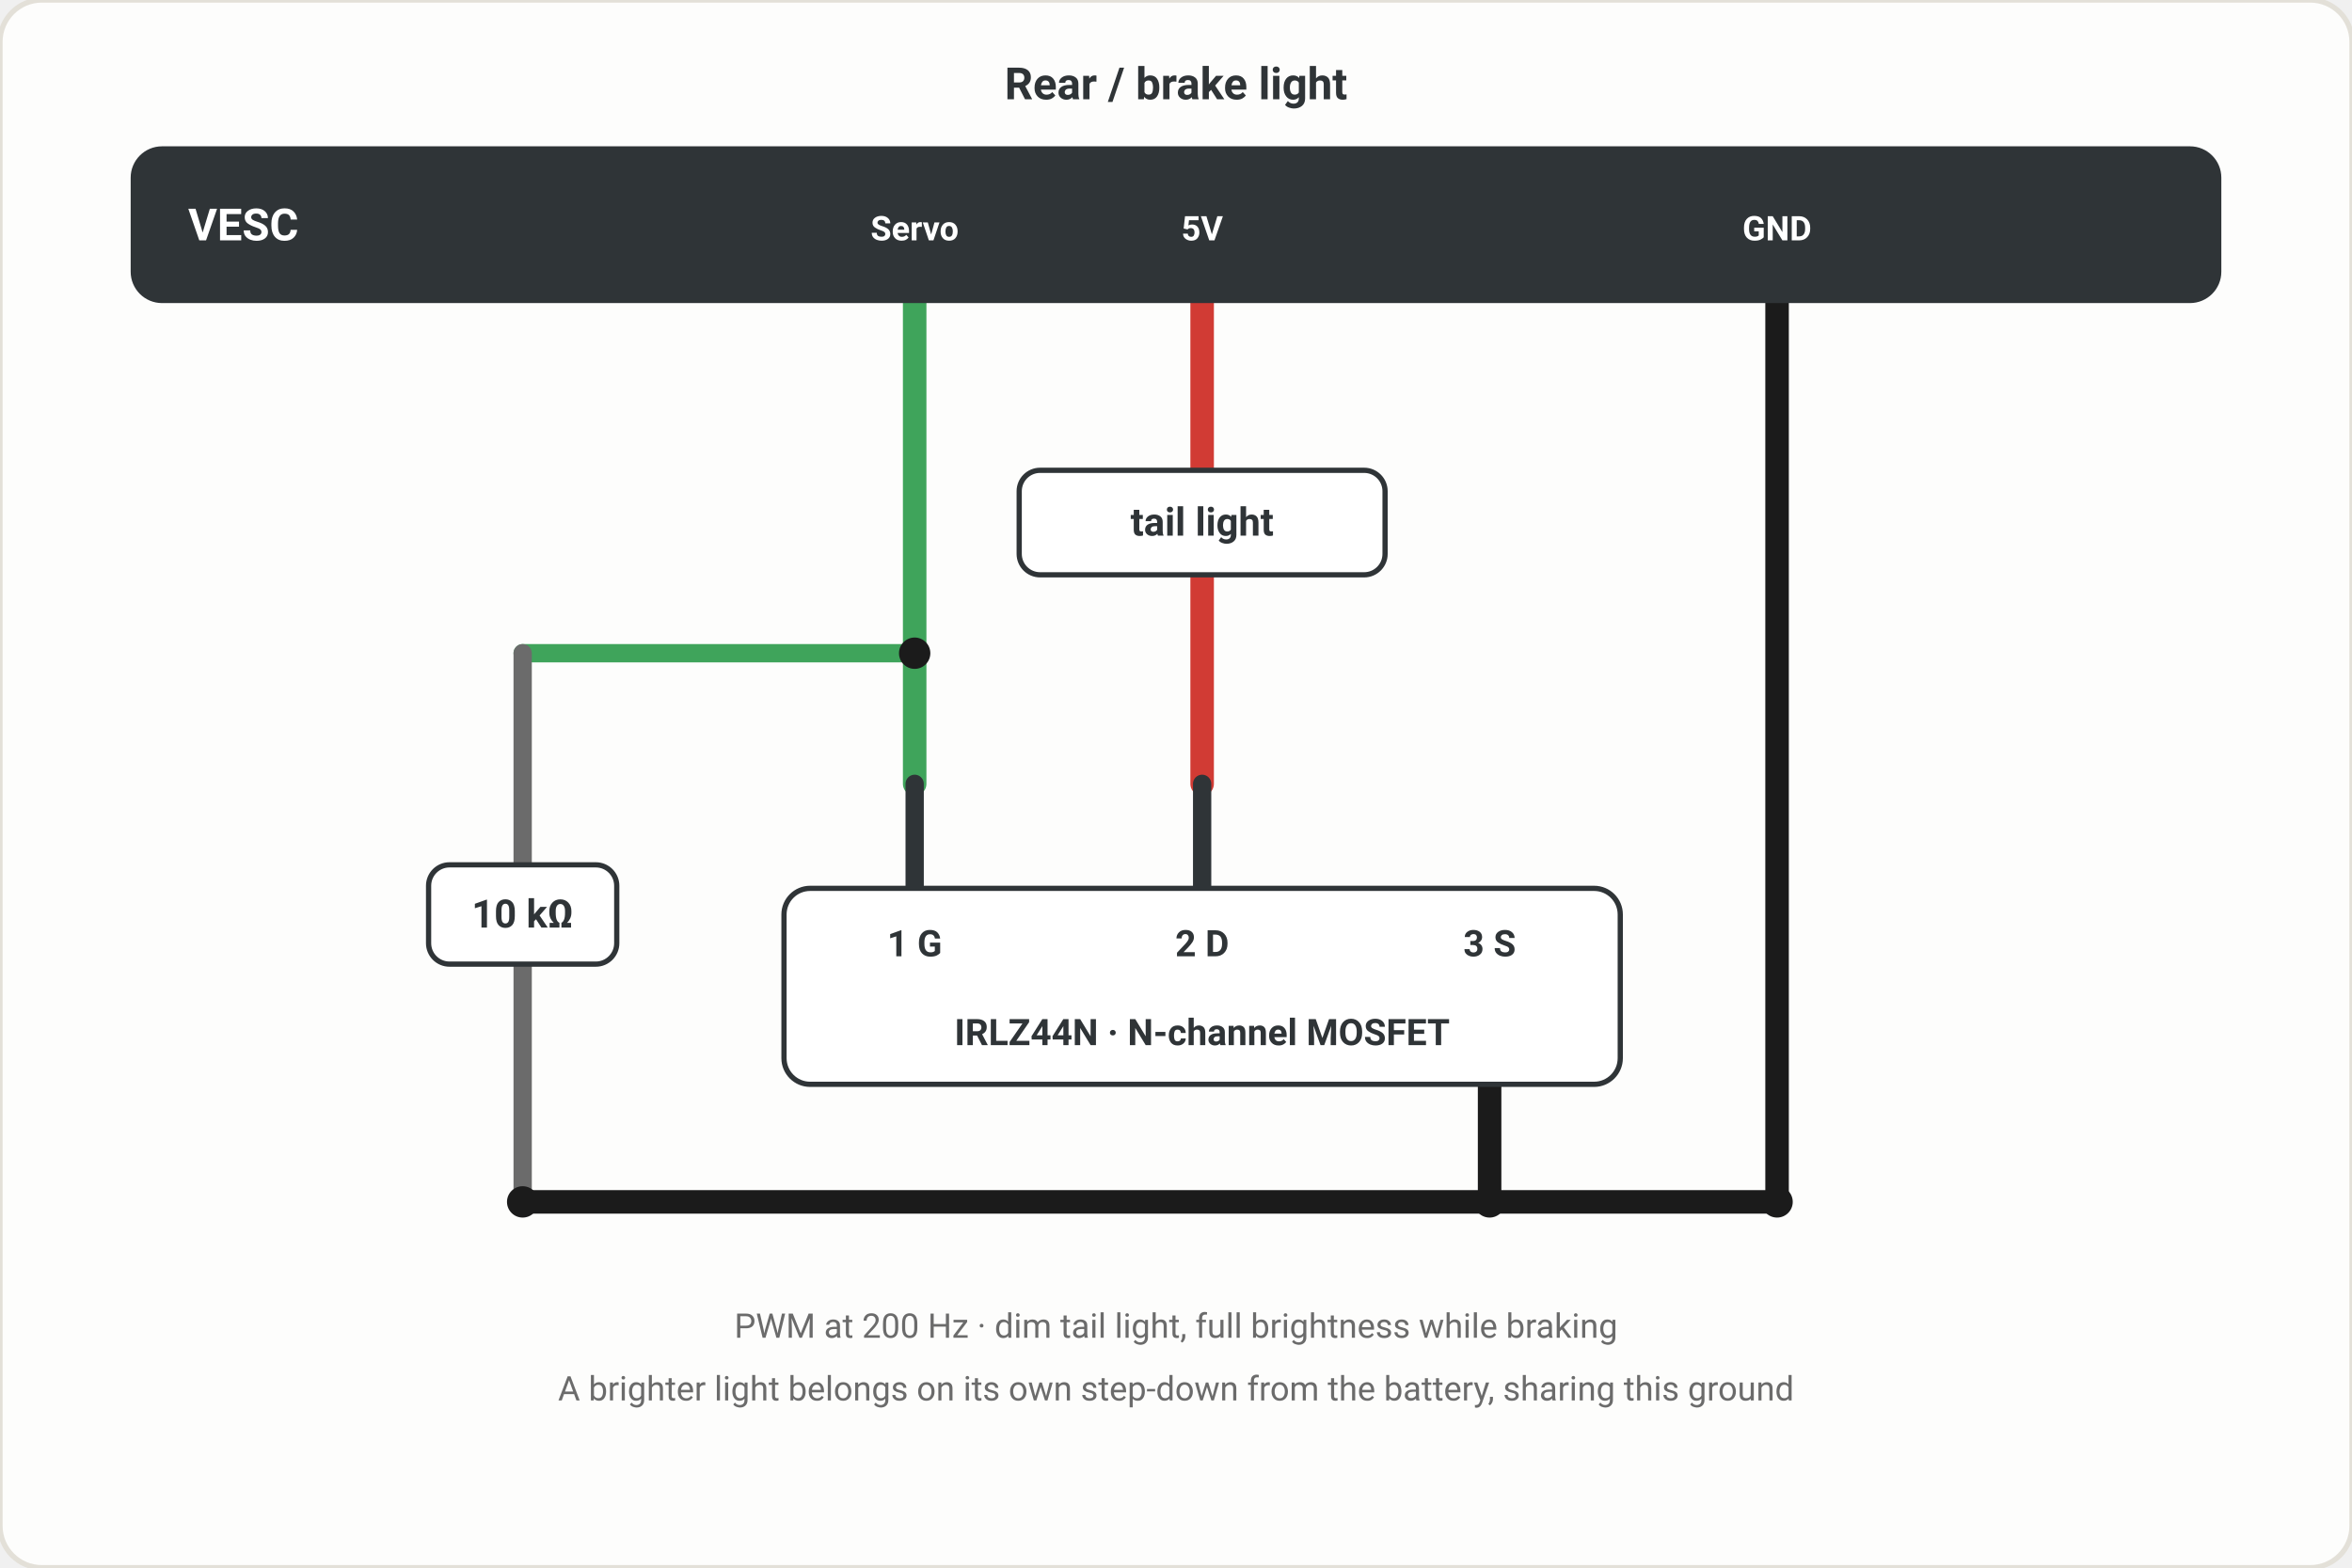
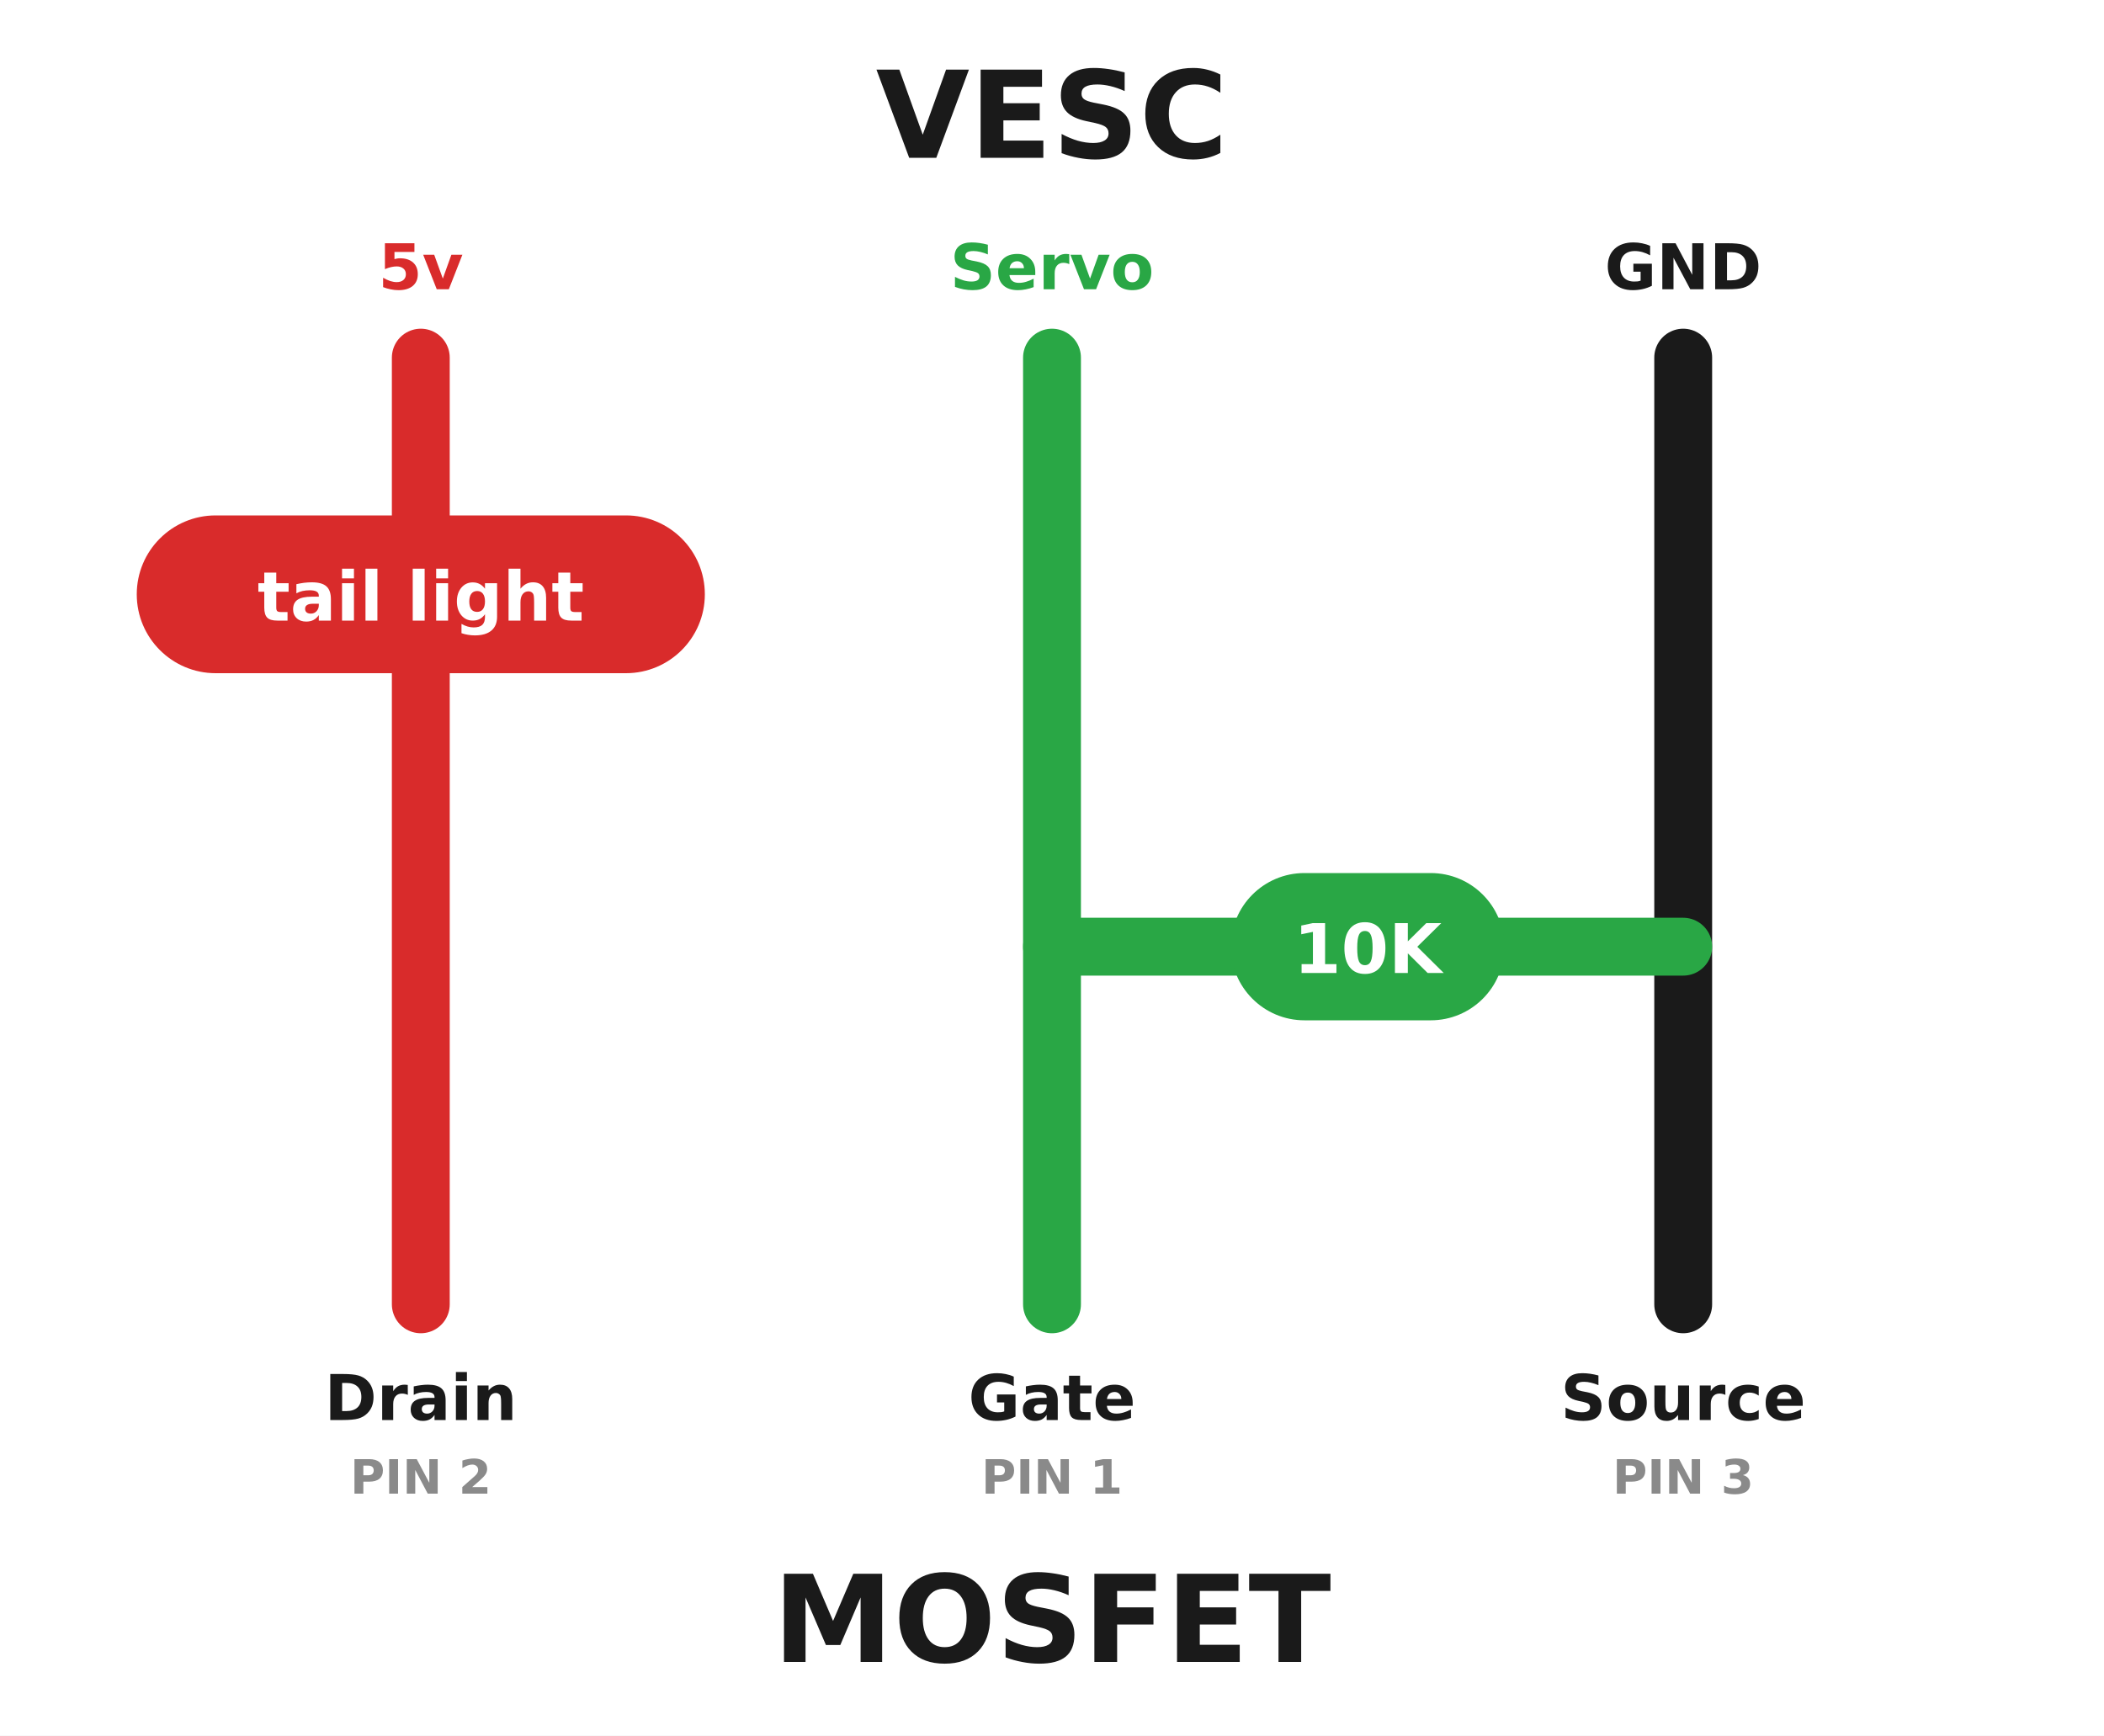
- <svg xmlns="http://www.w3.org/2000/svg" viewBox="0 0 900 600" width="900" height="600" font-family="system-ui, -apple-system, 'Segoe UI', Roboto, Helvetica, Arial, sans-serif">
-   <rect x="0" y="0" width="900" height="600" rx="16" fill="#fdfdfc" stroke="#e3e0d8" stroke-width="2" />
-   <text x="450" y="38" text-anchor="middle" font-size="17" font-weight="700" fill="#2f3437">Rear / brake light</text>
-   <g stroke-linecap="round" stroke-width="9" fill="none">
-     <path d="M350 116 L350 300" stroke="#3fa45b" />
-     <path d="M460 116 L460 180" stroke="#d13b34" />
-     <path d="M460 220 L460 300" stroke="#d13b34" />
-     <path d="M680 116 L680 460" stroke="#1b1b1b" />
-     <path d="M200 460 L680 460" stroke="#1b1b1b" />
-     <path d="M570 415 L570 460" stroke="#1b1b1b" />
+ <svg xmlns="http://www.w3.org/2000/svg" viewBox="0 0 400 330" width="400" height="330" font-family="Verdana, Geneva, DejaVu Sans, sans-serif">
+   <rect x="0" y="0" width="400" height="330" fill="#ffffff" />
+   <text x="200" y="30" text-anchor="middle" font-size="23" font-weight="700" fill="#1a1a1a">VESC</text>
+   <g font-size="12" font-weight="700" text-anchor="middle">
+     <text x="80" y="55" fill="#d92b2b">5v</text>
+     <text x="200" y="55" fill="#29a745">Servo</text>
+     <text x="320" y="55" fill="#1a1a1a">GND</text>
  </g>
-   <g stroke-linecap="round" stroke-width="7" fill="none">
-     <path d="M200 250 L350 250" stroke="#3fa45b" />
-     <path d="M200 250 L200 460" stroke="#6b6b6b" />
+   <g stroke-linecap="round" stroke-width="11" fill="none">
+     <path d="M80 68 L80 248" stroke="#d92b2b" />
+     <path d="M200 68 L200 248" stroke="#29a745" />
+     <path d="M320 68 L320 248" stroke="#1a1a1a" />
+     <path d="M200 180 L320 180" stroke="#29a745" />
  </g>
-   <g stroke-linecap="round" stroke-width="7" stroke="#2f3437" fill="none">
-     <path d="M350 300 L350 340" />
-     <path d="M460 300 L460 340" />
+   <rect x="26" y="98" width="108" height="30" rx="15" fill="#d92b2b" />
+   <text x="80" y="118" text-anchor="middle" font-size="13" font-weight="700" fill="#ffffff">tail light</text>
+   <rect x="234" y="166" width="52" height="28" rx="14" fill="#29a745" />
+   <text x="260" y="185" text-anchor="middle" font-size="13" font-weight="700" fill="#ffffff">10K</text>
+   <g text-anchor="middle">
+     <text x="80" y="270" font-size="12" font-weight="700" fill="#1a1a1a">Drain</text>
+     <text x="80" y="284" font-size="9" font-weight="700" fill="#8a8a8a">PIN 2</text>
+     <text x="200" y="270" font-size="12" font-weight="700" fill="#1a1a1a">Gate</text>
+     <text x="200" y="284" font-size="9" font-weight="700" fill="#8a8a8a">PIN 1</text>
+     <text x="320" y="270" font-size="12" font-weight="700" fill="#1a1a1a">Source</text>
+     <text x="320" y="284" font-size="9" font-weight="700" fill="#8a8a8a">PIN 3</text>
  </g>
-   <g fill="#1b1b1b">
-     <circle cx="350" cy="250" r="6" />
-     <circle cx="200" cy="460" r="6" />
-     <circle cx="570" cy="460" r="6" />
-     <circle cx="680" cy="460" r="6" />
-   </g>
-   <rect x="390" y="180" width="140" height="40" rx="8" fill="#ffffff" stroke="#2f3437" stroke-width="2" />
-   <text x="460" y="205" text-anchor="middle" font-size="15" font-weight="700" fill="#2f3437">tail light</text>
-   <rect x="164" y="331" width="72" height="38" rx="8" fill="#ffffff" stroke="#2f3437" stroke-width="2" />
-   <text x="200" y="355" text-anchor="middle" font-size="15" font-weight="700" fill="#2f3437">10 kΩ</text>
-   <rect x="300" y="340" width="320" height="75" rx="10" fill="#ffffff" stroke="#2f3437" stroke-width="2" />
-   <g font-size="14" font-weight="700" fill="#2f3437" text-anchor="middle">
-     <text x="350" y="366">1 G</text>
-     <text x="460" y="366">2 D</text>
-     <text x="570" y="366">3 S</text>
-   </g>
-   <text x="460" y="400" text-anchor="middle" font-size="14" font-weight="700" fill="#2f3437">IRLZ44N · N-channel MOSFET</text>
-   <rect x="50" y="56" width="800" height="60" rx="12" fill="#2f3437" />
-   <text x="72" y="92" font-size="17" font-weight="700" fill="#ffffff">VESC</text>
-   <g font-size="13" font-weight="700" fill="#ffffff" text-anchor="middle">
-     <text x="350" y="92">Servo</text>
-     <text x="460" y="92">5V</text>
-     <text x="680" y="92">GND</text>
-   </g>
-   <text x="450" y="512" text-anchor="middle" font-size="13" fill="#6b6b6b">PWM at 200 Hz · dim tail light, full brightness while braking</text>
-   <text x="450" y="536" text-anchor="middle" font-size="13" fill="#6b6b6b">A brighter light belongs on its own step-down from the battery, sharing this ground</text>
+   <text x="200" y="316" text-anchor="middle" font-size="23" font-weight="700" fill="#1a1a1a">MOSFET</text>
</svg>
